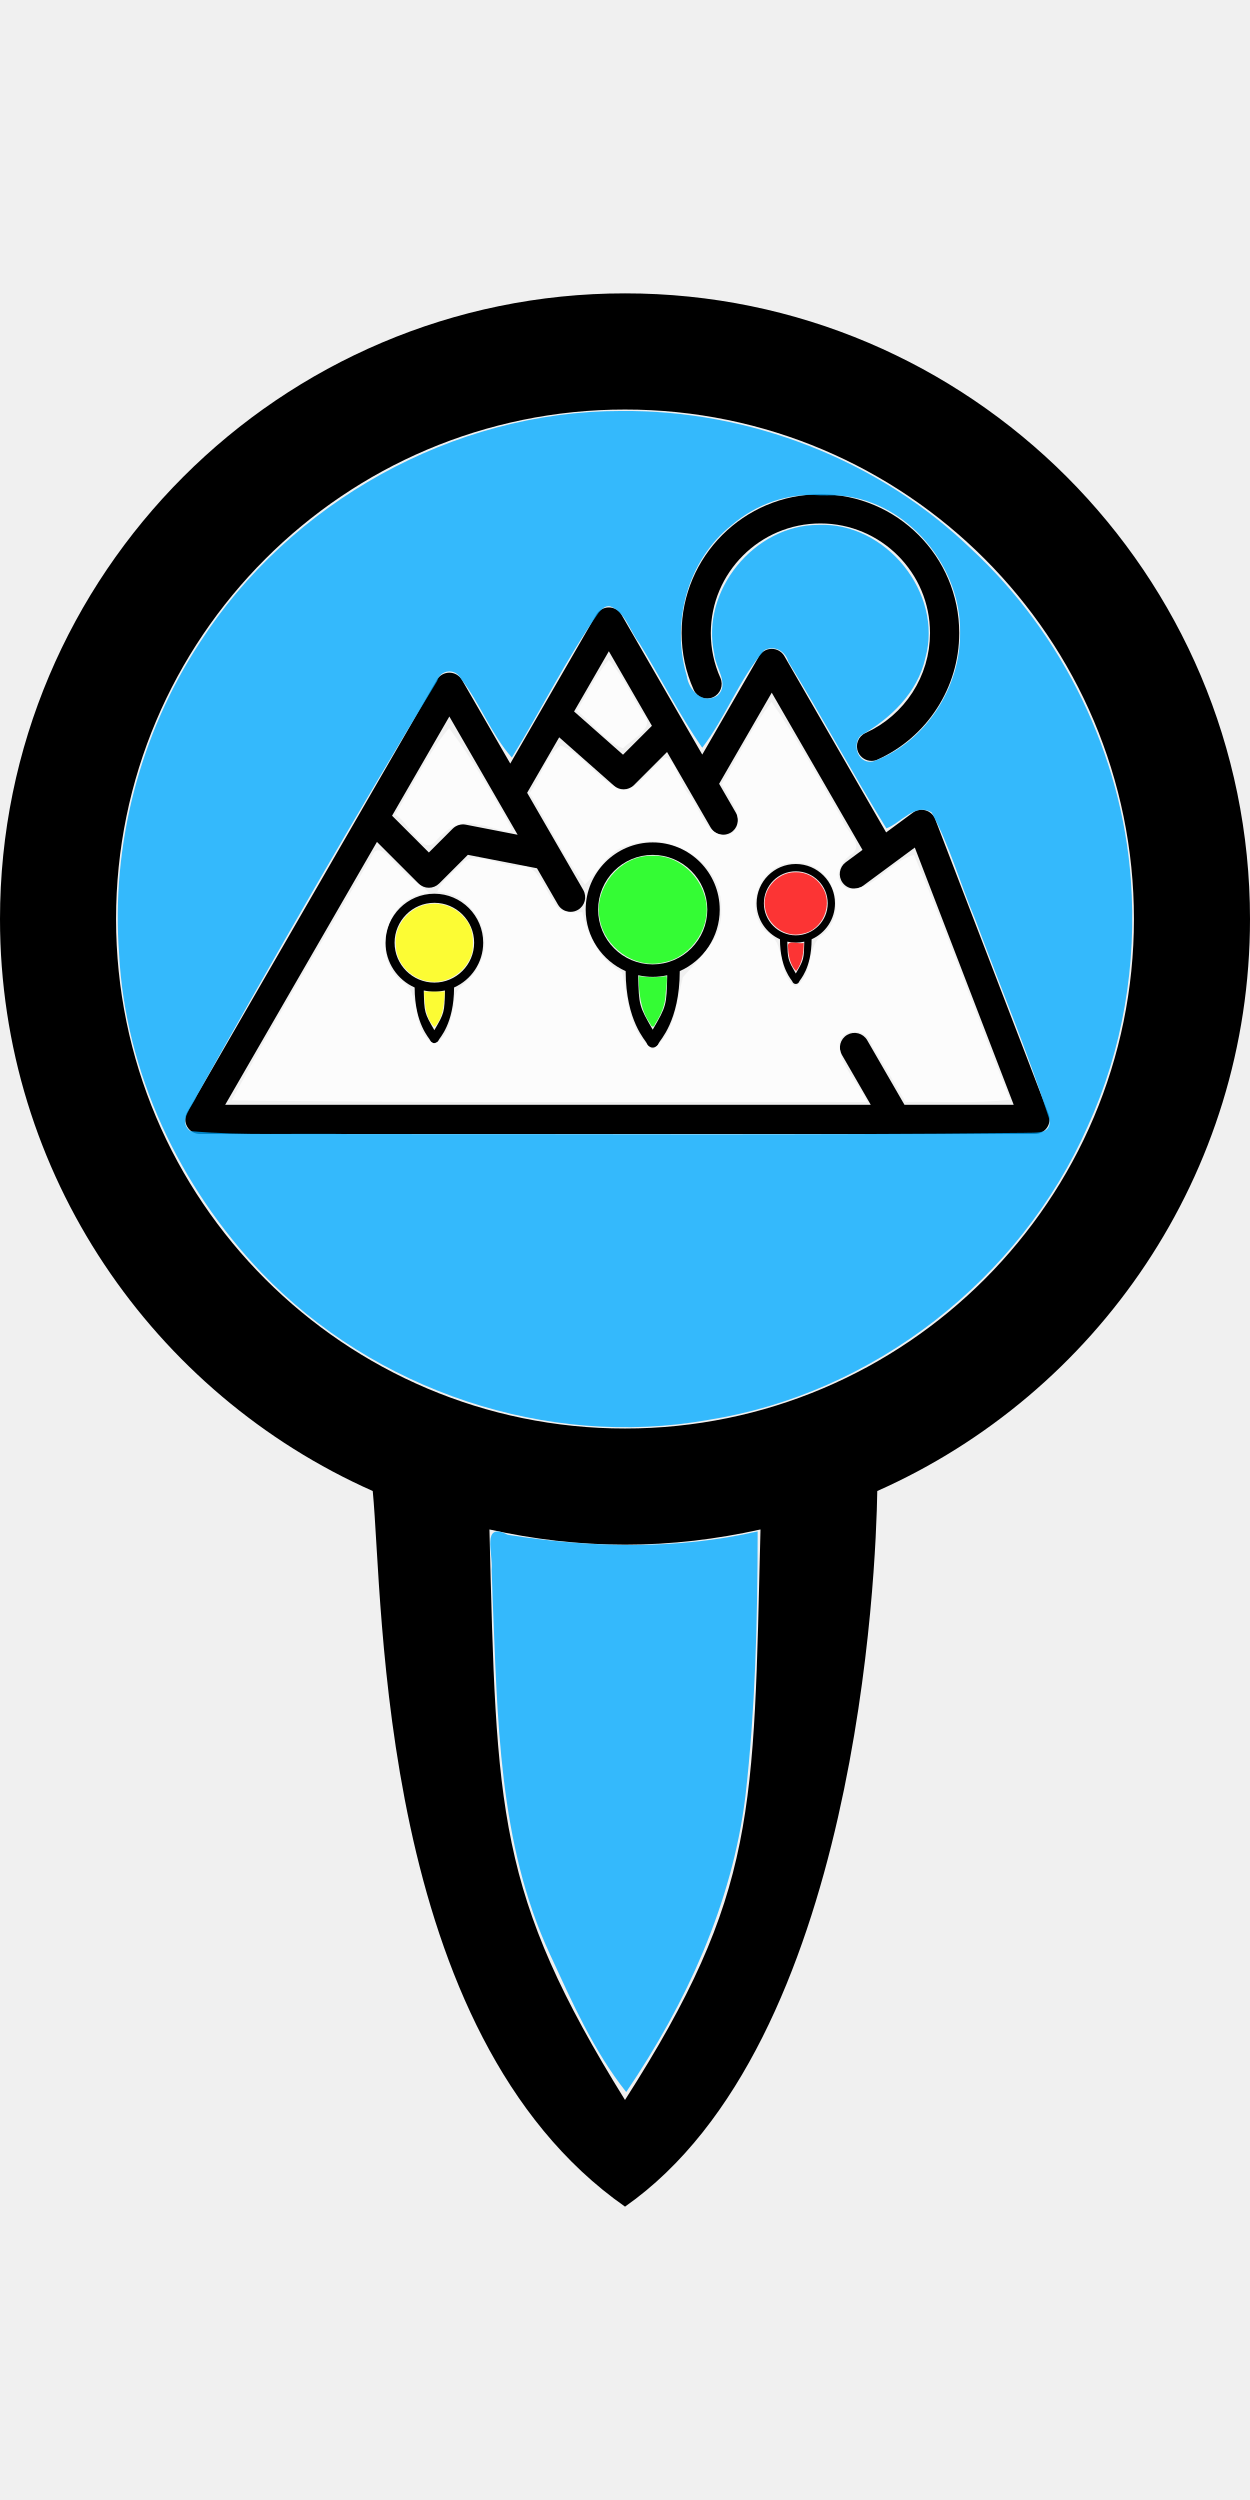
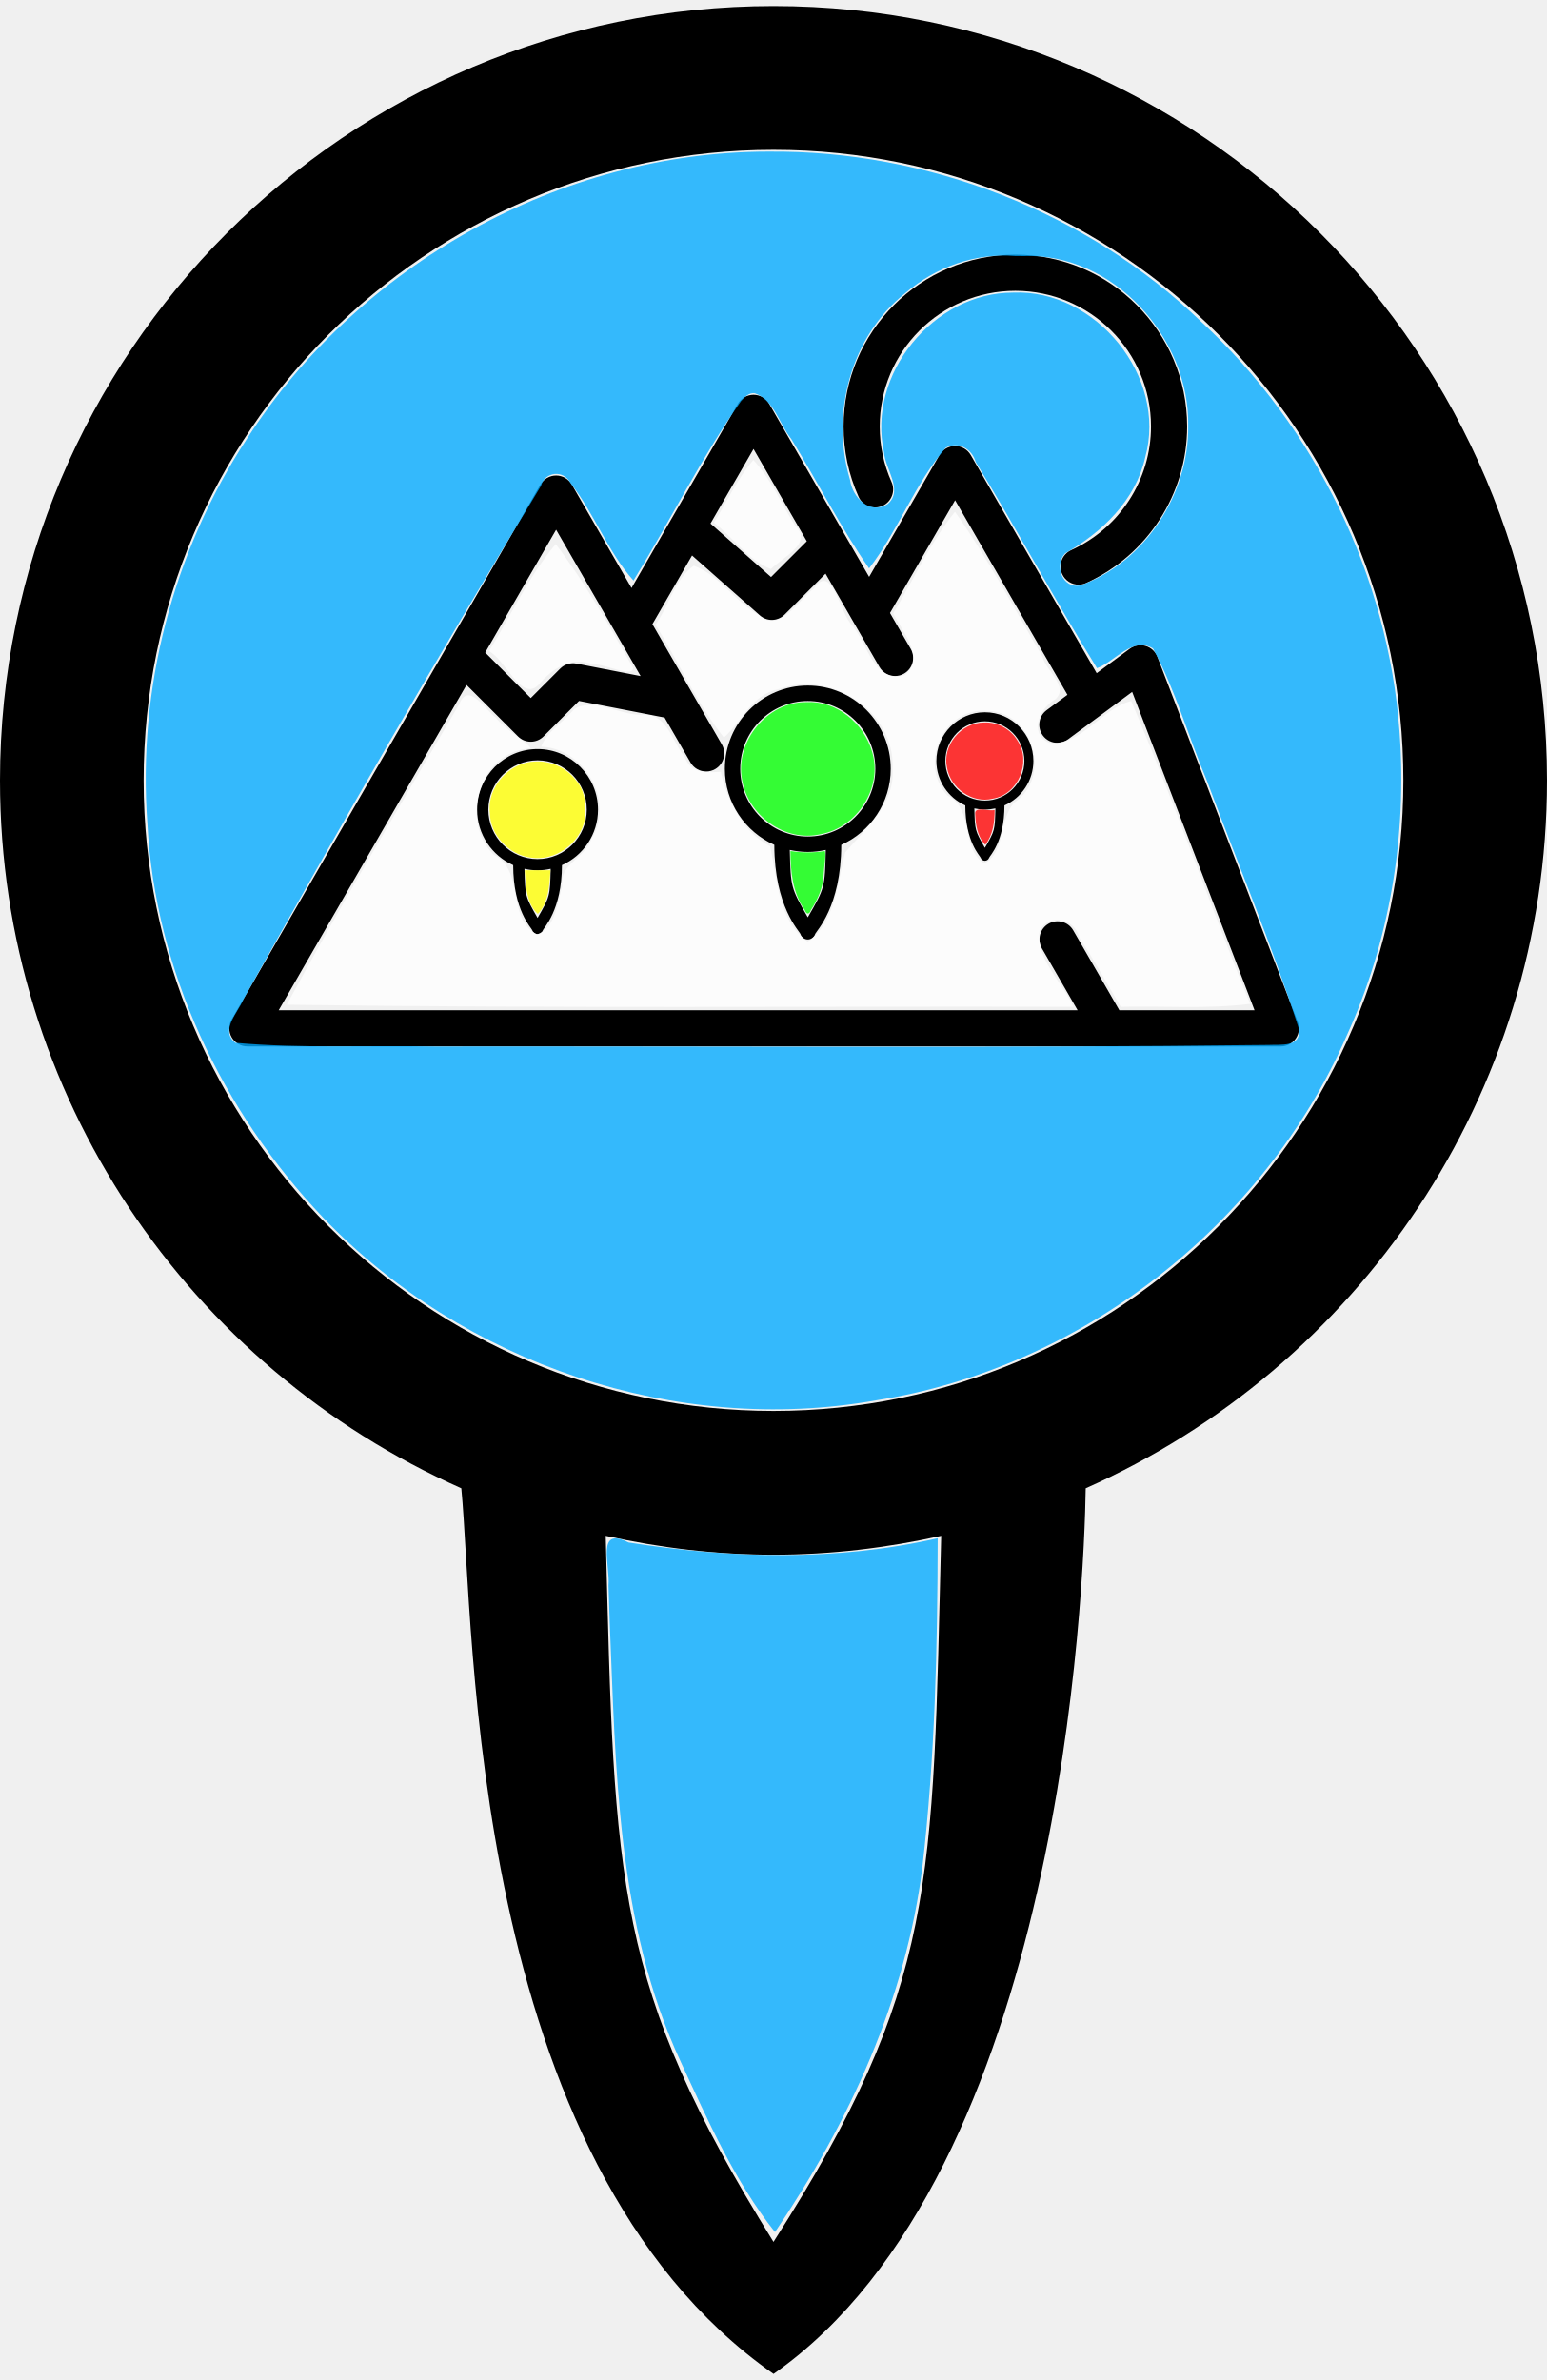
- <svg xmlns="http://www.w3.org/2000/svg" width="25" height="50" enable-background="new 0 0 100 100" fill="#000000" version="1.1" viewBox="0 0 65.333 100" xml:space="preserve">
+ <svg xmlns="http://www.w3.org/2000/svg" width="39" height="60" enable-background="new 0 0 100 100" fill="#000000" version="1.1" viewBox="0 0 65.333 100" xml:space="preserve">
  <path d="m65.333 32.703c0-18.032-14.652-32.703-32.665-32.703s-32.668 14.671-32.668 32.703c0 13.333 8.024 24.808 19.482 29.894 0.57 5.908 0.258 28.355 13.186 37.403 12.172-8.531 13.123-33.293 13.184-37.403 11.458-5.085 19.481-16.56 19.481-29.894zm-32.667 61.722c-6.719-10.83-6.714-15.037-7.085-29.819 2.284 0.508 4.65 0.796 7.085 0.796s4.799-0.288 7.083-0.796c-0.369 14.77-0.159 18.984-7.083 29.819zm0.002-35.095c-14.668 0-26.602-11.945-26.602-26.628s11.933-26.63 26.602-26.63c14.666 0 26.599 11.945 26.599 26.63s-11.933 26.628-26.599 26.628z" fill="#000" stroke-width="1.734" />
  <g transform="matrix(.26468 0 0 .26468 -5.9989 13.9)">
    <g transform="matrix(.58479 0 0 .58479 89.388 27.176)">
      <path d="m167.86 69.693c0-7.321-5.936-13.277-13.234-13.277-7.298 0-13.236 5.956-13.236 13.277 0 5.413 3.251 10.072 7.893 12.136 0.025 9.938 4.005 13.738 4.175 14.255 0.166 0.505 0.637 0.847 1.167 0.847s1.001-0.342 1.167-0.847c0.17-0.518 4.149-4.316 4.175-14.255 4.642-2.065 7.893-6.724 7.893-12.136zm-13.235 23.707c-2.706-4.721-2.72-4.754-2.871-10.755 0.925 0.206 1.884 0.323 2.871 0.323s1.944-0.117 2.87-0.323c-0.15 5.996-0.128 6.017-2.87 10.755zm7.3e-4 -12.897c-5.943 0-10.778-4.85-10.778-10.811 0-5.961 4.835-10.812 10.778-10.812 5.942 0 10.777 4.85 10.777 10.812 0 5.962-4.835 10.811-10.777 10.811zm-105.56 2.492c0-9.122-7.397-16.543-16.489-16.543-9.093 0-16.492 7.421-16.492 16.543 0 6.745 4.051 12.55 9.835 15.121 0.031 12.383 4.991 17.117 5.202 17.762 0.206 0.629 0.794 1.055 1.454 1.055s1.248-0.426 1.454-1.055c0.212-0.645 5.17-5.378 5.202-17.762 5.784-2.572 9.834-8.377 9.834-15.121zm-16.491 29.539c-3.372-5.882-3.389-5.923-3.577-13.401 1.153 0.257 2.347 0.403 3.577 0.403s2.423-0.146 3.576-0.403c-0.186 7.471-0.16 7.498-3.576 13.401zm9.09e-4 -16.069c-7.405 0-13.429-6.043-13.429-13.47 0-7.427 6.024-13.472 13.429-13.472 7.404 0 13.428 6.043 13.428 13.472 0 7.428-6.024 13.47-13.428 13.47zm96.362-24.634c0-12.519-10.151-22.704-22.63-22.704-12.48 0-22.634 10.185-22.634 22.704 0 9.257 5.56 17.223 13.498 20.753 0.042 16.994 6.849 23.492 7.139 24.376 0.283 0.864 1.089 1.448 1.996 1.448s1.712-0.584 1.996-1.448c0.291-0.885 7.095-7.381 7.139-24.376 7.938-3.53 13.497-11.497 13.497-20.753zm-22.632 40.539c-4.628-8.073-4.652-8.129-4.909-18.391 1.583 0.353 3.222 0.553 4.909 0.553s3.325-0.2 4.908-0.553c-0.256 10.254-0.219 10.29-4.908 18.391zm1e-3 -22.054c-10.162 0-18.431-8.293-18.431-18.487 0-10.194 8.267-18.489 18.431-18.489 10.161 0 18.429 8.293 18.429 18.489 0 10.195-8.267 18.487-18.429 18.487zm56.634-158.76c-25.846 0-46.873 21.027-46.873 46.873 0 6.682 1.379 13.137 4.097 19.189 1.116 2.484 4.035 3.593 6.519 2.477 2.484-1.116 3.593-4.035 2.477-6.519-2.144-4.772-3.231-9.868-3.231-15.147 0-20.408 16.603-37.01 37.01-37.01 20.408 0 37.01 16.603 37.01 37.01 0 14.515-8.548 27.759-21.778 33.741-2.481 1.122-3.584 4.044-2.462 6.525 0.824 1.822 2.618 2.901 4.496 2.901 0.679 0 1.37-0.141 2.029-0.439 16.752-7.575 27.577-24.347 27.577-42.728 0-25.846-21.027-46.872-46.873-46.872zm-165.2 206.17h-35.8l51.25-88.773 14.043 14.043c0.963 0.963 2.225 1.444 3.487 1.444s2.524-0.481 3.487-1.444l9.678-9.678 23.346 4.541 7.072 12.25c0.913 1.582 2.571 2.466 4.274 2.466 0.837 0 1.685-0.214 2.462-0.662 2.359-1.362 3.166-4.378 1.804-6.737l-18.937-32.804 10.82-18.741 18.5 16.344c0.935 0.827 2.1 1.235 3.264 1.235 1.266 0 2.528-0.484 3.488-1.444l11.17-11.17 14.702 25.459c0.914 1.582 2.571 2.466 4.275 2.466 0.836 0 1.685-0.214 2.462-0.661 2.359-1.362 3.166-4.378 1.805-6.737l-5.656-9.794 17.765-30.769 30.65 53.091-5.676 4.194c-2.191 1.618-2.655 4.707-1.036 6.896 0.967 1.309 2.458 2.001 3.97 2.001 1.018 0 2.045-0.314 2.926-0.966l17.475-12.916 33.392 86.863h-36.886l-12.588-21.808c-1.362-2.359-4.378-3.167-6.736-1.806-2.359 1.362-3.167 4.377-1.806 6.736l9.742 16.878h-162.46m0 9.862h217.91c1.625 0 3.145-0.8 4.065-2.139 0.92-1.339 1.121-3.044 0.539-4.561l-38.292-99.608c-0.552-1.437-1.744-2.534-3.223-2.965-1.479-0.431-3.073-0.146-4.311 0.768l-9.025 6.672-34.36-59.52c-0.881-1.526-2.509-2.466-4.271-2.466-1.762 0-3.39 0.94-4.271 2.466l-19.19 33.237-27.269-47.223c-0.881-1.525-2.509-2.466-4.271-2.466-1.762 0-3.389 0.941-4.271 2.466l-29.017 50.263-6.428-11.134s-5.7e-4 -5.7e-4 -5.7e-4 -0.001v-5.7e-4l-9.875-17.095c-0.881-1.525-2.509-2.465-4.271-2.465s-3.389 0.94-4.27 2.466l-84.241 145.91c-0.881 1.526-0.881 3.406 0 4.931s2.509 2.466 4.271 2.466h44.341m45.455-104.45c-1.609-0.313-3.269 0.194-4.428 1.354l-8.046 8.046-12.426-12.426 19.344-33.505 5.603 9.699v5.7e-4l10.735 18.596c0.014 0.022 0.026 0.046 0.039 0.068l6.68 11.572zm53.086-23.622-16.524-14.599 11.743-20.342 14.54 25.181z" />
      <g fill-opacity=".784">
        <path transform="matrix(.57001 0 0 .57001 -51.525 -106.34)" d="m146.72 309.08c-12.603 0.148-23.638 12.28-21.956 24.904 0.084 10.409 9.291 19.808 19.459 21.091 11.611 1.91 23.529-6.573 25.879-17.989 0.734-6.694 0.398-13.995-4.383-19.248-4.47-5.748-11.729-9.078-18.999-8.758z" fill="#ff0" style="paint-order:stroke fill markers" />
        <path transform="matrix(.57001 0 0 .57001 -51.525 -106.34)" d="m141.79 366.3c0.441 5.517 1.589 12.085 5.91 15.751 5.235-5.51 5.488-13.742 6.029-20.913h-12.364c0.142 1.721 0.284 3.442 0.426 5.162z" fill="#ff0" style="paint-order:stroke fill markers" />
        <path transform="matrix(.57001 0 0 .57001 -51.525 -106.34)" d="m276.13 280.68c-18.693-0.224-34.226 18.953-30.7 37.185 2.708 16.924 20.62 30.078 37.612 26.007 17.423-3.03 29.908-22.435 24.604-39.495-3.867-13.567-17.041-24.579-31.516-23.697z" fill="#0f0" style="paint-order:stroke fill markers" />
        <path transform="matrix(.57001 0 0 .57001 -51.525 -106.34)" d="m268.59 351.97c0.044 9.693 0.993 19.981 6.826 28.171 0.699 2.135 2.215 2.428 2.925 0.096 3.557-5.426 6.099-11.481 6.22-18.048 0.182-3.335 1.085-7.058 0.558-10.222-5.527 0.878-11 0.848-16.528 2e-3z" fill="#0f0" style="paint-order:stroke fill markers" />
        <path transform="matrix(.57001 0 0 .57001 -51.525 -106.34)" d="m361.25 290.42c-10.921-3e-3 -20.138 10.946-17.686 21.734 1.675 9.669 12.055 17.213 21.824 14.734 12.248-1.899 18.803-17.704 11.842-27.867-3.294-5.494-9.57-8.896-15.981-8.601z" fill="#f00" style="paint-order:stroke fill markers" />
        <path transform="matrix(.57001 0 0 .57001 -51.525 -106.34)" d="m357.19 336.75c0.346 4.264 1.595 9.249 4.673 12.21 3.666-4.767 4.452-10.839 4.467-16.681-2.793 0.897-9.611-1.98-9.31 1.818 0.057 0.884 0.114 1.768 0.17 2.653z" fill="#f00" style="paint-order:stroke fill markers" />
      </g>
    </g>
  </g>
  <path transform="matrix(.33333 0 0 .33333 -.00016667 0)" d="m97.335 18.443c-26.296 0.012-51.858 14.31-66.045 36.376-9.365 14.288-13.884 31.655-12.62 48.698 0.968 18.642 9.476 36.547 22.275 49.986 17.713 18.504 44.757 27.66 70.042 23.152 25.932-4.073 49.03-22.055 59.572-46.062 5.518-12.056 7.737-25.471 6.756-38.673-1.439-19.625-10.621-38.494-25.052-51.861-14.52-13.997-34.8-21.811-54.928-21.615zm32.3 13.234c11.423-0.479 21.124 10.409 20.908 21.541 0.1 8.611-5.5 17.249-13.654 20.18-2.284 0.482-3.37-2.55-1.936-4.063 4.681-2.657 8.921-6.715 10.14-12.151 2.843-10.202-6.235-21.339-16.754-20.879-10.071-0.006-18.55 10.371-16.333 20.241 0.119 2.084 2.498 4.81 0.464 6.538-2.258 1.44-4.482-0.842-4.774-3.059-2.497-8.385 0.076-18.168 7.028-23.679 3.84-3.292 8.831-5.088 13.903-4.678 0.337 0.003 0.673 0.005 1.01 0.008zm-34 17.379c2.433 0.845 3.111 3.917 4.614 5.782 3.328 5.418 6.28 11.254 9.862 16.407 3.691-4.785 5.771-10.715 9.717-15.285 1.577-0.861 3.326 0.139 3.789 1.799 5.271 8.61 10.088 17.589 15.368 26.13 2.256-0.81 4.495-4.065 7.091-2.505 2.858 5.269 4.477 11.17 6.813 16.699 3.909 10.493 8.257 20.851 11.678 31.511 0.301 2.379-2.333 1.948-3.839 2.034-35.22 0.411-70.446 0.151-105.67 0.198-8.403-0.165-16.86 0.273-25.229-0.469-2.014-1.557 0.353-3.865 1.014-5.509 12.205-21.891 24.673-43.646 37.7-65.059 0.493-1.832 2.892-2.058 3.736-0.361 3.022 3.86 4.741 8.744 7.983 12.358 4.628-7.511 8.54-15.514 13.625-22.741 0.441-0.494 1.013-1.102 1.746-0.99z" fill="#0af" fill-opacity=".784" style="paint-order:stroke fill markers" />
  <path transform="matrix(.33333 0 0 .33333 -.00016667 0)" d="m77.233 204.35c0.803 18.927 0.864 38.615 9.028 56.143 3.433 7.424 6.835 15.135 11.929 21.54 9.38-13.84 16.611-29.568 18.683-46.317 1.585-13.794 1.908-27.714 1.929-41.59-12.804 2.933-26.252 2.565-39.168 0.537-4.181-2.151-2.299 2.907-2.539 5.456 0.046 1.41 0.093 2.821 0.139 4.231z" fill="#0af" fill-opacity=".784" style="paint-order:stroke fill markers" />
  <g fill="#fff" fill-opacity=".784">
    <path transform="matrix(.33333 0 0 .33333 -.00016667 0)" d="m120.99 64.072c-3.145 3.926-5.24 8.59-7.83 12.889 1.106 2.124 4.221 5.842 1.427 7.821-3.733 1.135-4.765-4.026-6.511-6.205-1.673-1.447-2.612-8.236-4.958-4.781-1.909 1.384-4.303 5.747-6.988 3.367-3.005-1.702-5.008-5.118-8.241-6.252-2.423 1.701-3.122 5.109-4.849 7.464 2.942 4.7 5.263 10.012 8.677 14.304 2.218-1.96 3.51-5.454 6.867-6.112 6.685-2.489 14.854 2.746 14.506 10.085 0.296 4.546-3.409 7.495-6.011 10.589-1.022 3.822-1.183 8.887-4.757 11.298-3.761-2.699-3.828-7.949-4.756-12.089-3.527-1.856-5.41-5.817-6.249-9.423-1.74 0.074-3.8 0.251-4.533-1.856-1.705-2.041-2.235-5.711-5.543-5.372-2.755 0.007-6.192-2.208-8.493-0.721-1.283 1.555-3.562 2.935-4.184 4.763 5.446 0.154 9.41 6.959 6.357 11.696-0.763 2.452-4.056 3.051-3.696 6.002-0.596 2.023-0.905 5.429-3.213 6.08-3.912-2.128-1.467-8.116-5.487-10.116-4.331-4.35-1.721-13.139 4.688-13.442 0.132-0.392-3.405-2.55-4.389-3.91-1.219-0.839-3.496-4.692-4.628-1.716-7.377 12.611-14.968 25.378-21.869 38.095 33.218 0.47 66.445 0.185 99.667 0.266-1.359-3.139-4.796-6.044-4.277-9.656 1.264-2.292 4.456-1.539 5.043 0.908 1.871 2.839 3.497 5.829 5.236 8.748 5.448-0.134 11.021 0.313 16.393-0.377-5.16-12.716-9.702-25.835-15.069-38.371-3.76 0.922-6.296 5.71-10.387 5.298-2.68-1.217-1.166-4.435 0.797-5.533 1.754-1.635-1.274-3.641-1.618-5.329-3.621-6.155-7.024-12.661-11.121-18.412zm4.215 25.241c5.717 0.155 8.089 8.397 3.318 11.587-2.023 2.14-1.089 6.285-3.824 7.75-3.021-2.015-1.206-6.888-4.652-8.626-3.76-3.996-0.477-11.31 5.158-10.711z" style="paint-order:stroke fill markers" />
    <path transform="matrix(.33333 0 0 .33333 -.00016667 0)" d="m70.407 68.173c-3.435 4.075-5.662 9.044-8.458 13.566 2.111 1.046 4.116 6.542 6.305 4.237 1.702-2.034 4.145-3.661 6.878-2.557 1.239-0.193 5.035 1.763 5.091 0.453-3.013-5.352-6.112-10.858-9.815-15.7z" style="paint-order:stroke fill markers" />
    <path transform="matrix(.33333 0 0 .33333 -.00016667 0)" d="m95.444 57.513c-2.035 2.37-3.344 5.293-4.995 7.938 2.404 1.83 4.451 4.863 7.229 5.88 1.461-1.497 5.425-3.237 3.055-5.503-1.721-2.757-3.058-5.953-5.288-8.315z" style="paint-order:stroke fill markers" />
  </g>
</svg>
